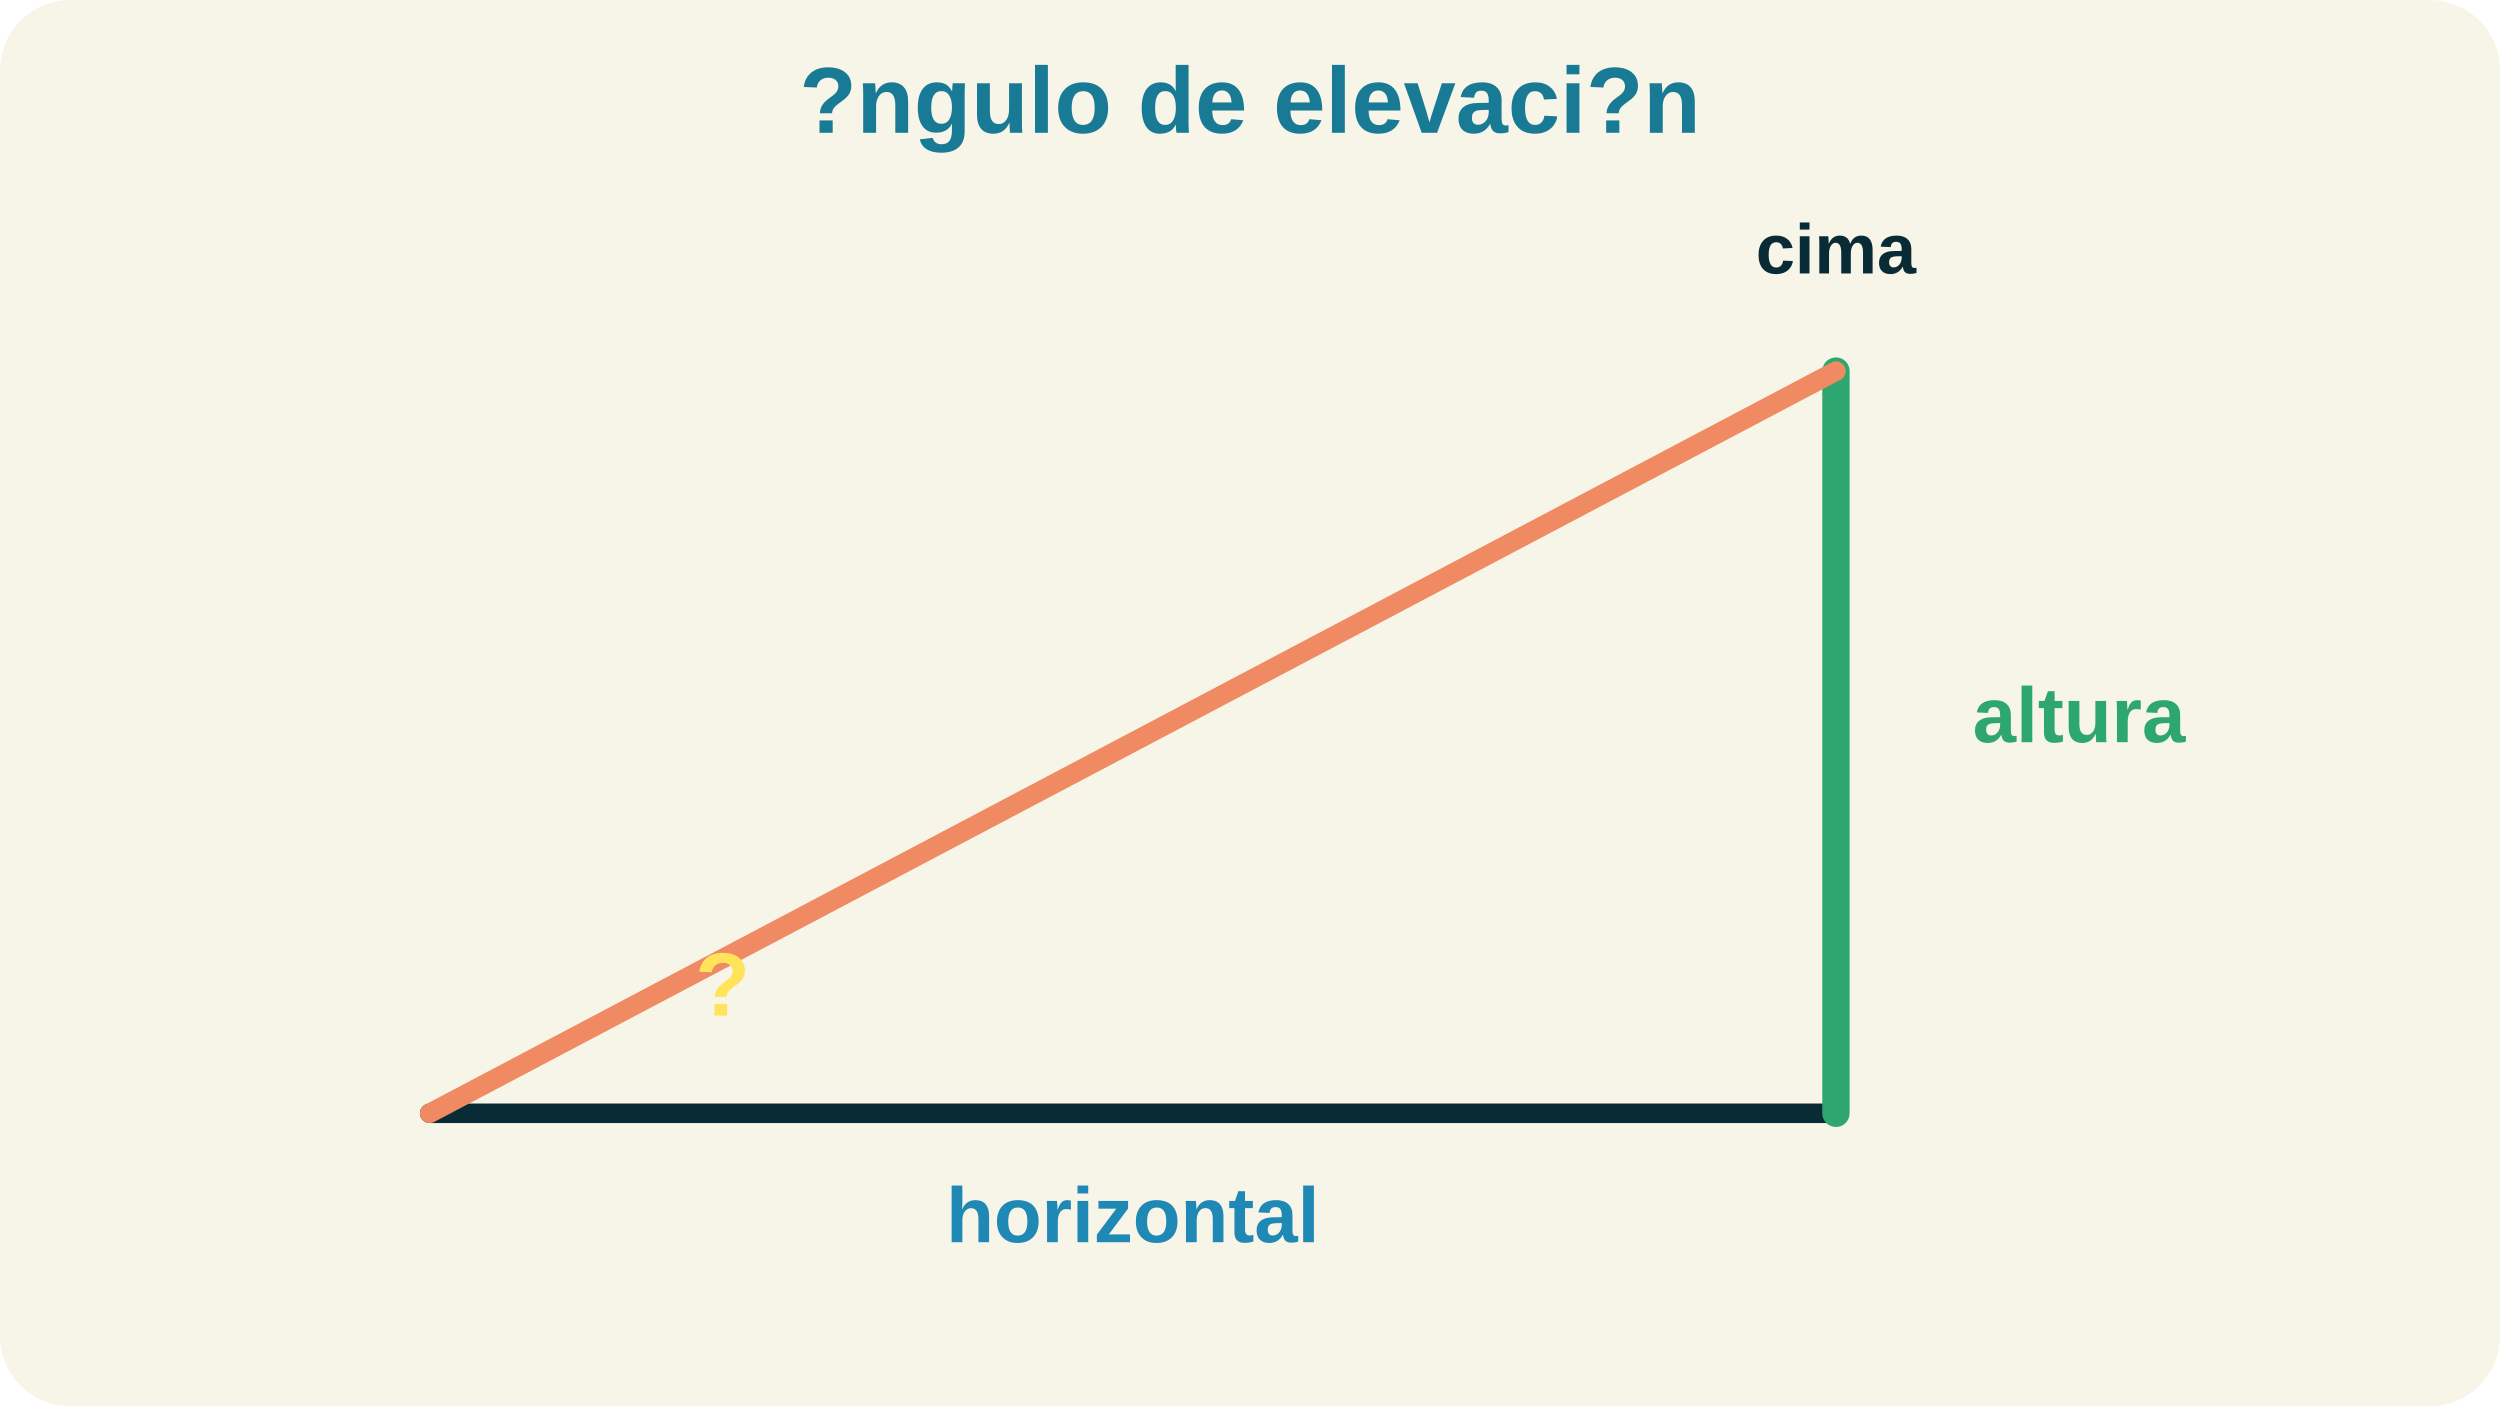
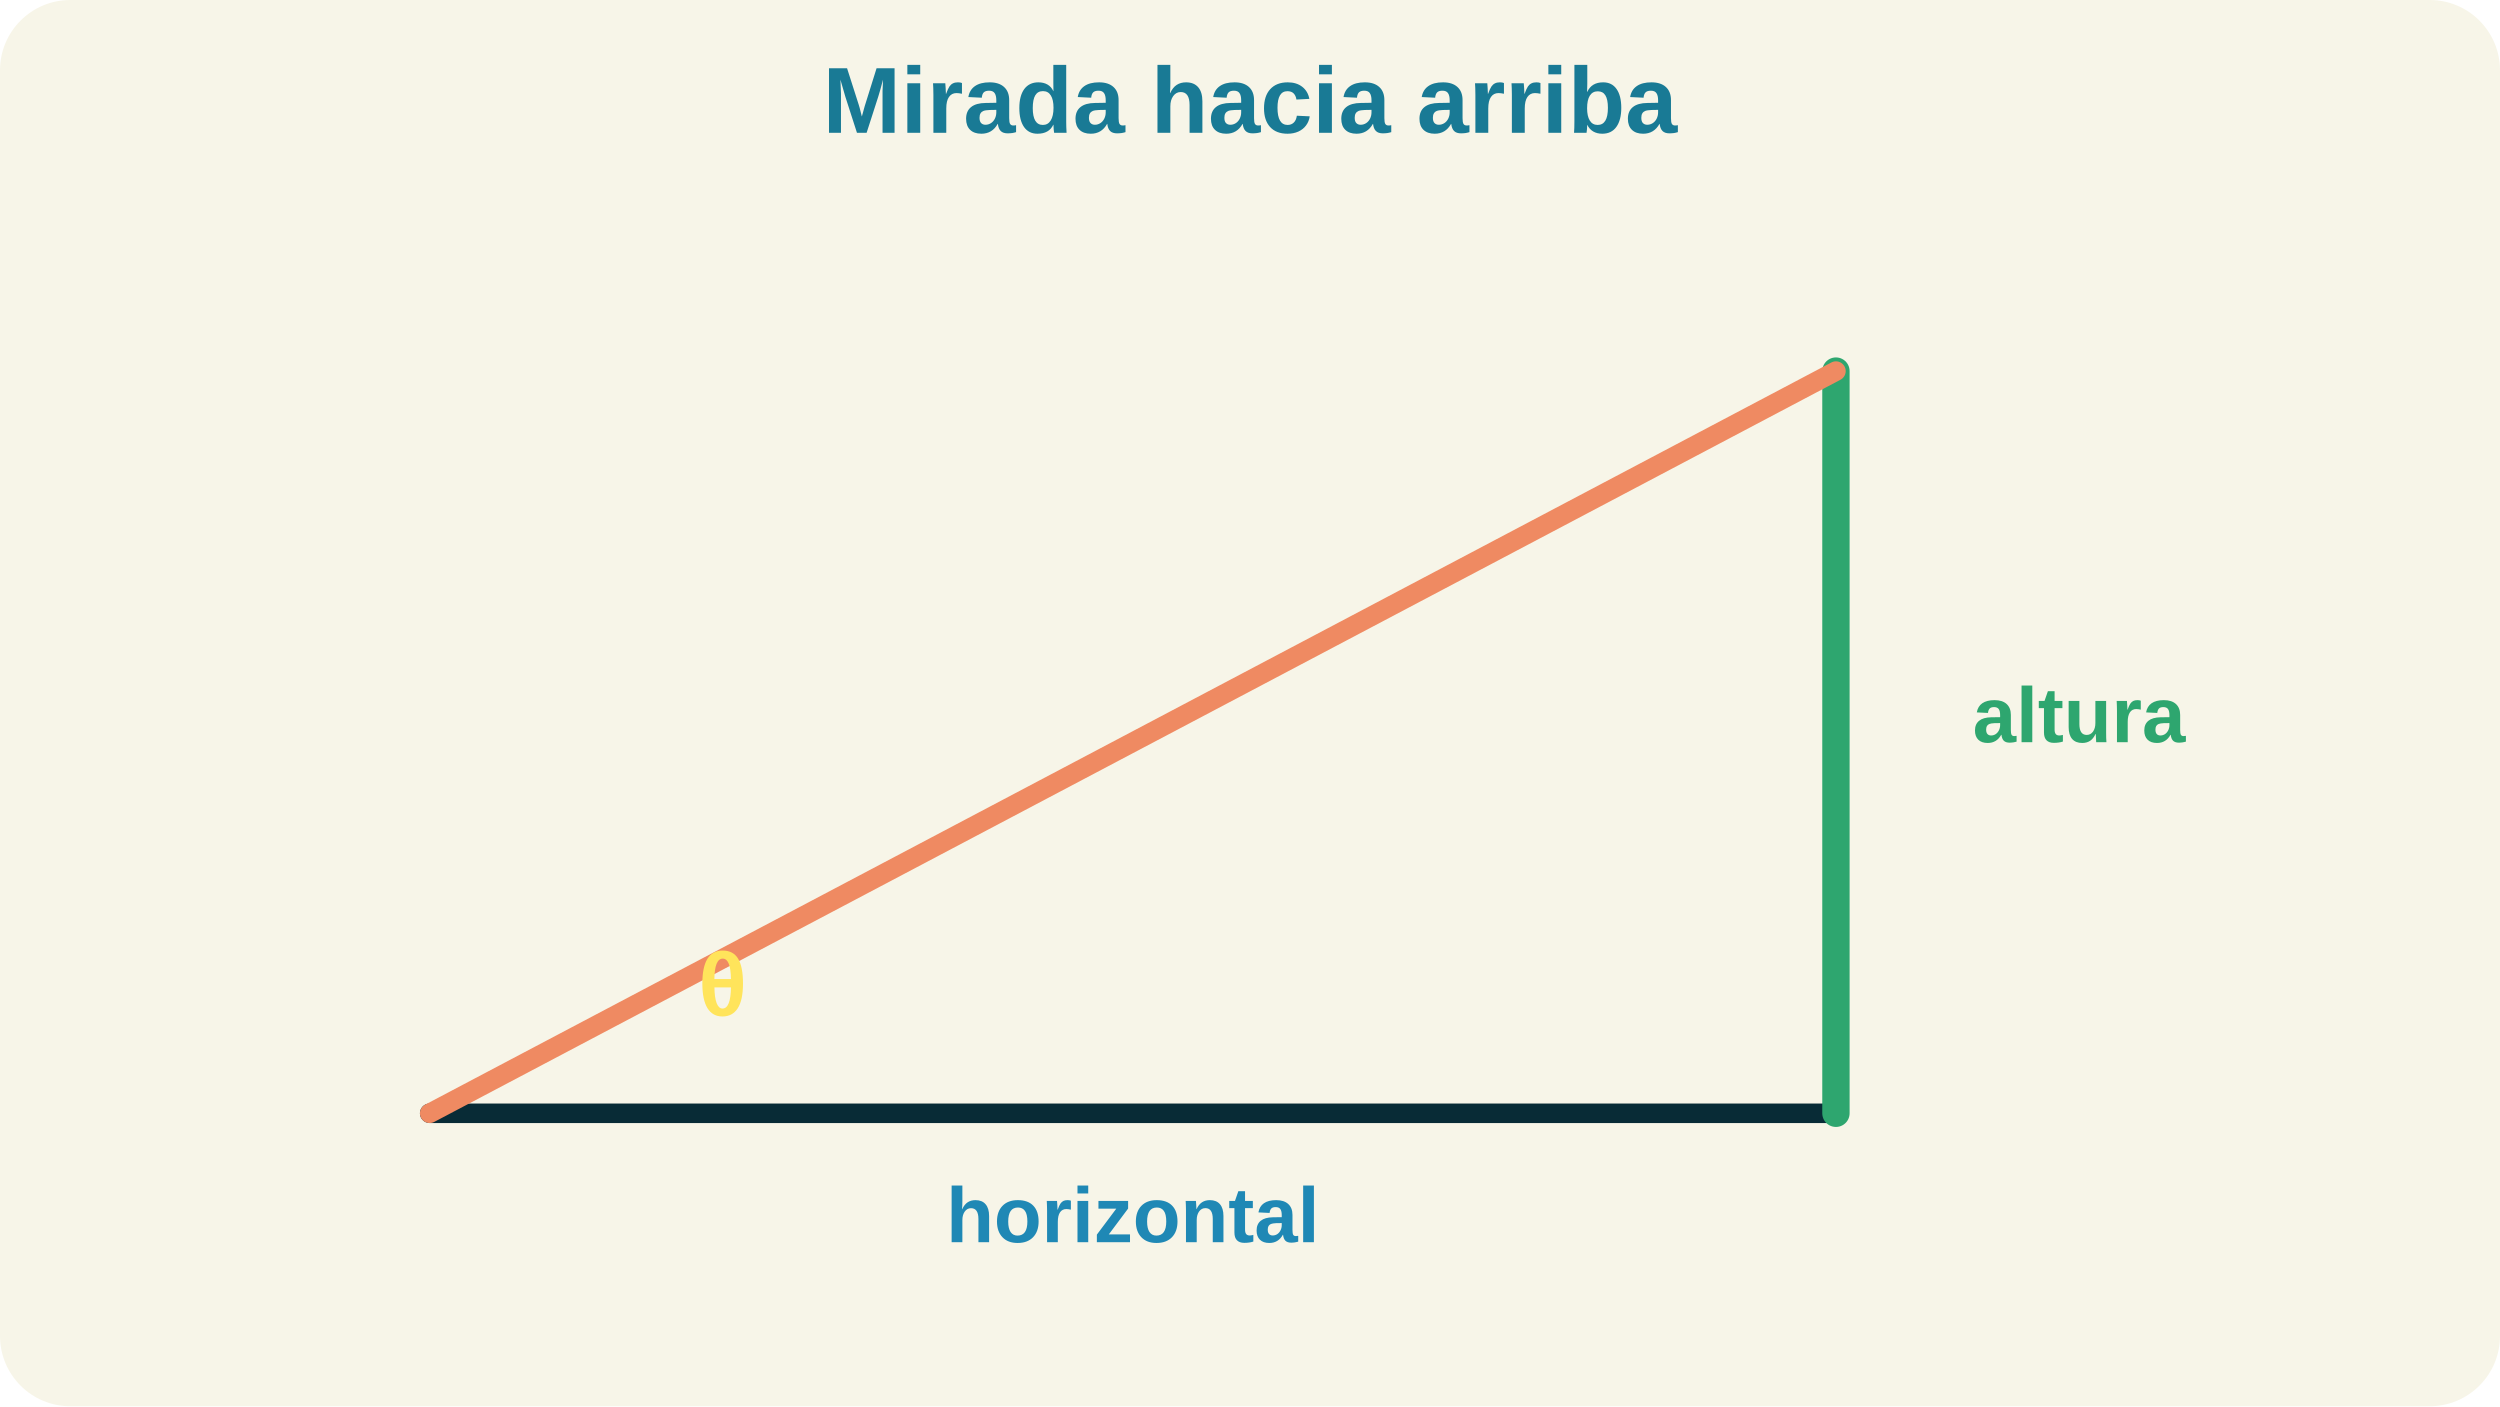
- <svg xmlns="http://www.w3.org/2000/svg" viewBox="0 0 640 360" role="img" aria-label="?ngulo de elevaci?n">
+ <svg xmlns="http://www.w3.org/2000/svg" viewBox="0 0 640 360" role="img" aria-label="Mirada hacia arriba">
  <defs>
    <marker id="arrow" viewBox="0 0 10 10" refX="8" refY="5" markerWidth="6" markerHeight="6" orient="auto-start-reverse">
      <path d="M 0 0 L 10 5 L 0 10 z" fill="#082b36" />
    </marker>
  </defs>
  <rect width="640" height="360" rx="18" fill="#f7f5e8" />
-   <text x="320" y="34" text-anchor="middle" font-size="24" font-weight="900" fill="#197a95" font-family="Arial, sans-serif">?ngulo de elevaci?n</text>
+   <text x="320" y="34" text-anchor="middle" font-size="24" font-weight="900" fill="#197a95" font-family="Arial, sans-serif">Mirada hacia arriba</text>
  <line x1="110" y1="285" x2="470" y2="285" stroke="#082b36" stroke-width="5" stroke-linecap="round" />
  <line x1="470" y1="285" x2="470" y2="95" stroke="#2ea66f" stroke-width="7" stroke-linecap="round" />
  <line x1="110" y1="285" x2="470" y2="95" stroke="#ef8a62" stroke-width="5" stroke-linecap="round" />
-   <text x="185" y="260" text-anchor="middle" font-size="23" font-weight="900" fill="#ffe45b" font-family="Arial, sans-serif">?</text>
+   <text x="185" y="260" text-anchor="middle" font-size="23" font-weight="900" fill="#ffe45b" font-family="Arial, sans-serif">θ</text>
  <text x="290" y="318" text-anchor="middle" font-size="20" font-weight="800" fill="#1f88b5" font-family="Arial, sans-serif">horizontal</text>
  <text x="505" y="190" text-anchor="start" font-size="20" font-weight="800" fill="#2ea66f" font-family="Arial, sans-serif">altura</text>
-   <text x="470" y="70" text-anchor="middle" font-size="18" font-weight="800" fill="#082b36" font-family="Arial, sans-serif">cima</text>
</svg>
